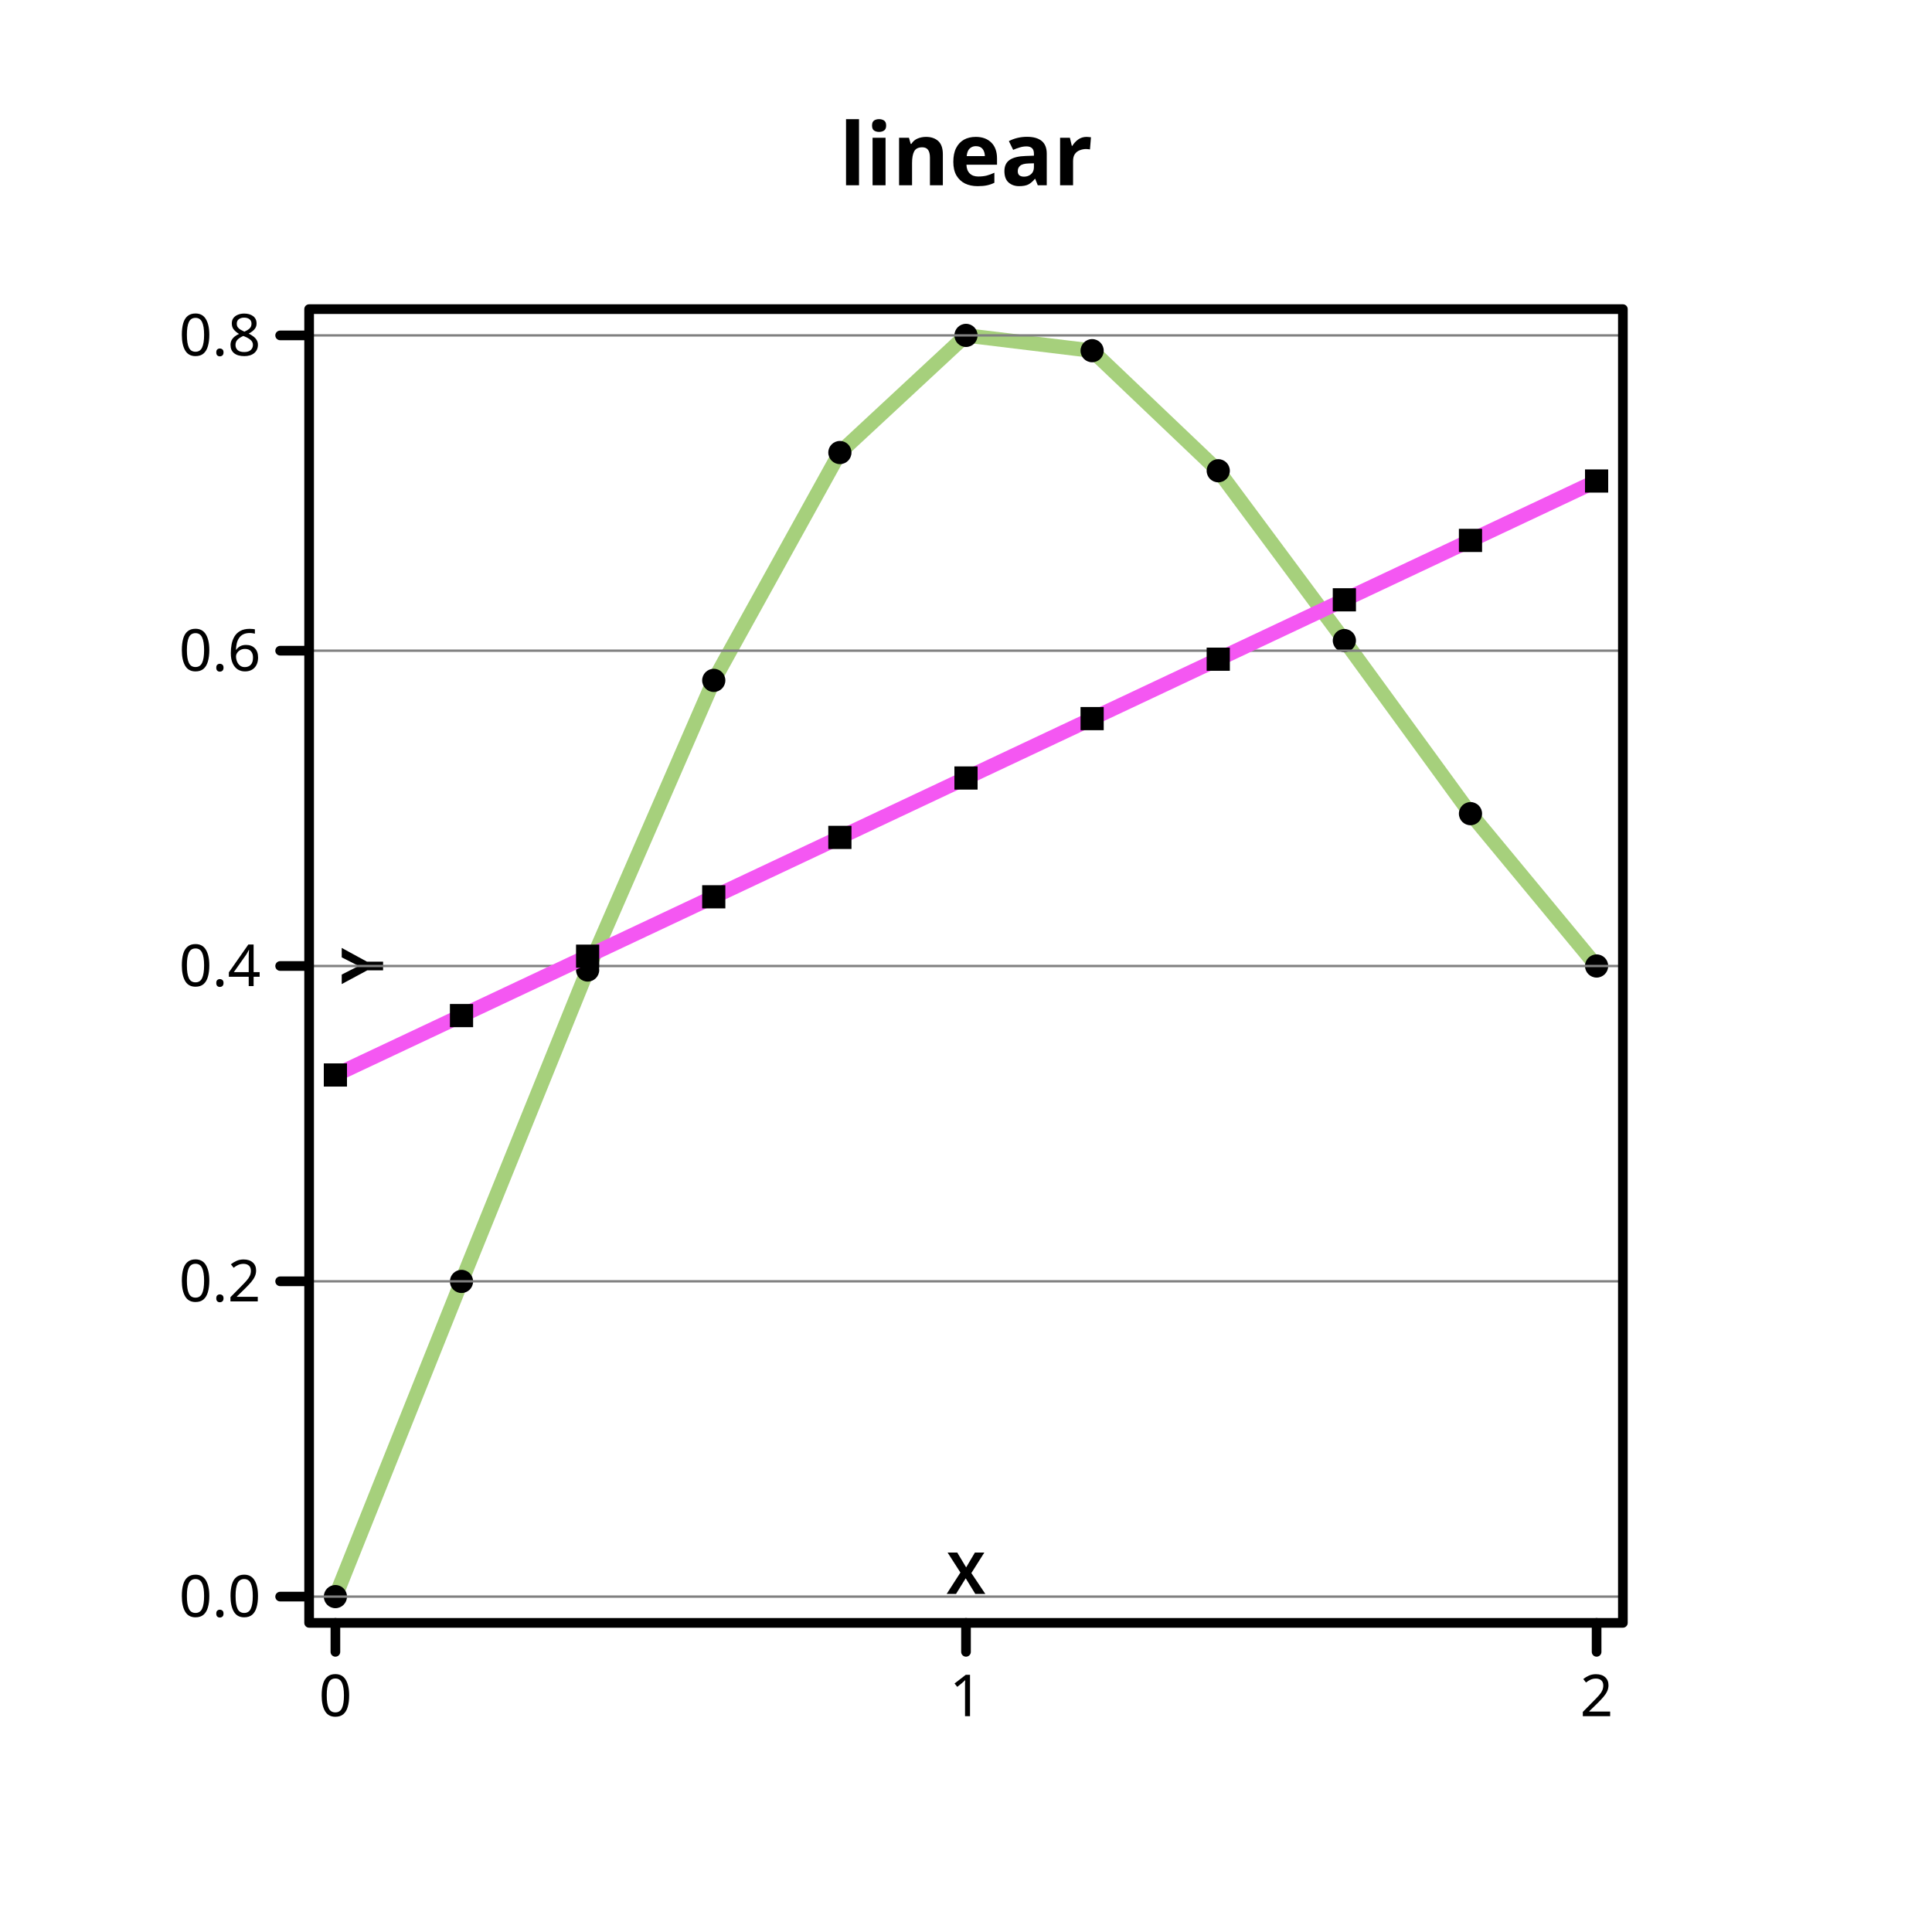
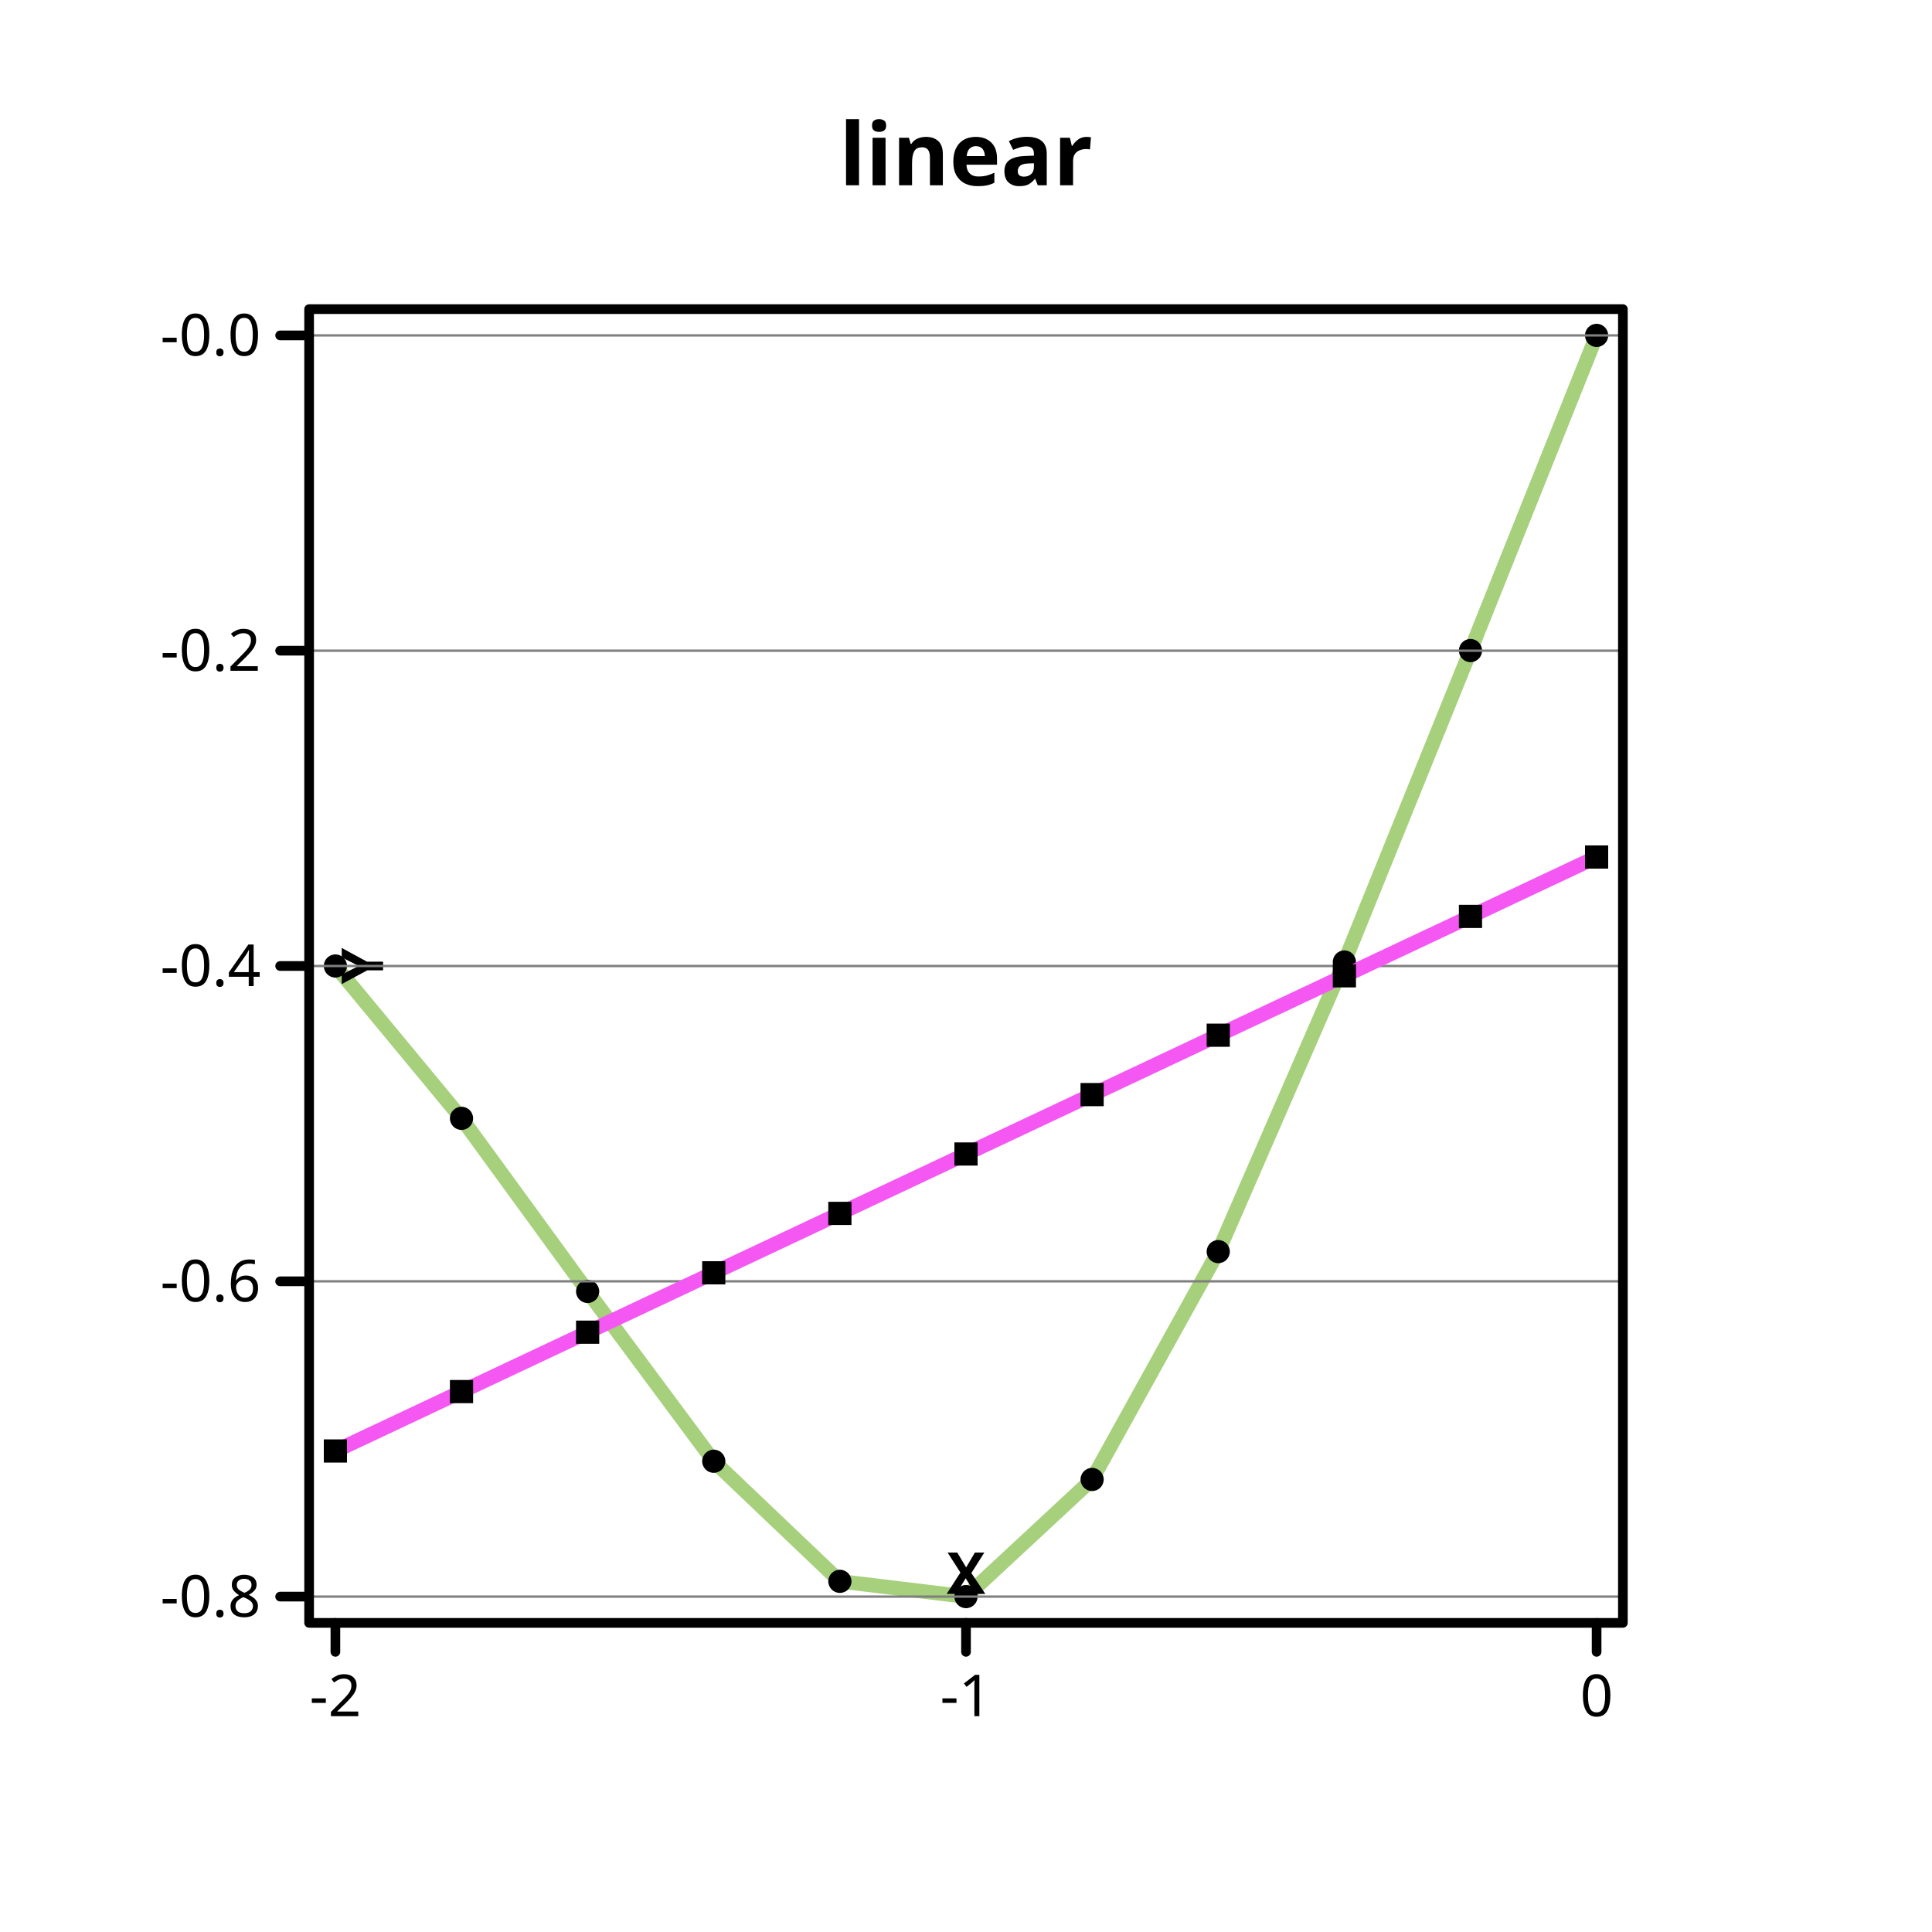
- <svg xmlns="http://www.w3.org/2000/svg" width="400" height="400" viewbox="0 0 400 400" preserveAspectRatio="xMidYMid meet">
+ <svg xmlns="http://www.w3.org/2000/svg" preserveAspectRatio="xMidYMid meet" width="400" height="400" viewbox="0 0 400 400">
  <defs>
    <marker markerWidth="2%" markerHeight="2%" id="circle" viewBox="0 0 10 10 " refX="5" refY="5" markerUnits="userSpaceOnUse">
-       <circle fill="none" stroke="black" cx="5" cy="5" r="3" />
+       <circle cx="5" cy="5" r="3" fill="none" stroke="black" />
    </marker>
-     <marker markerWidth="2%" markerHeight="2%" id="filled-circle" viewBox="0 0 10 10 " refX="5" refY="5" markerUnits="userSpaceOnUse">
-       <circle cx="5" cy="5" r="3" fill="black" stroke="none" />
+     <marker refY="5" markerUnits="userSpaceOnUse" markerWidth="2%" markerHeight="2%" id="filled-circle" viewBox="0 0 10 10 " refX="5">
+       <circle r="3" fill="black" stroke="none" cx="5" cy="5" />
    </marker>
-     <marker viewBox="0 0 10 10 " refX="5" refY="5" markerUnits="userSpaceOnUse" markerWidth="2%" markerHeight="2%" id="square">
-       <rect stroke="black" x="2" y="2" width="6" height="6" fill="none" />
+     <marker markerWidth="2%" markerHeight="2%" id="square" viewBox="0 0 10 10 " refX="5" refY="5" markerUnits="userSpaceOnUse">
+       <rect y="2" width="6" height="6" fill="none" stroke="black" x="2" />
    </marker>
-     <marker refX="5" refY="5" markerUnits="userSpaceOnUse" markerWidth="2%" markerHeight="2%" id="filled-square" viewBox="0 0 10 10 ">
-       <rect x="2" y="2" width="6" height="6" fill="black" stroke="none" />
+     <marker viewBox="0 0 10 10 " refX="5" refY="5" markerUnits="userSpaceOnUse" markerWidth="2%" markerHeight="2%" id="filled-square">
+       <rect y="2" width="6" height="6" fill="black" stroke="none" x="2" />
    </marker>
  </defs>
-   <g stroke-width="3px" stroke-linecap="round" marker-start="url(#filled-circle)" transform="translate(64 336 )scale(1 -1 )" fill="none" marker-mid="url(#filled-circle)" stroke="hsl(90, 47%, 65%)" stroke-linejoin="round" marker-end="url(#filled-circle)">
-     <path vector-effect="non-scaling-stroke" d="M5.440000e+00,5.440000e+00 L3.155200e+01,7.069390e+01 L5.766400e+01,1.351697e+02 L8.377600e+01,1.951339e+02 L1.098880e+02,2.423050e+02 L136,2.665600e+02 L1.621120e+02,2.633957e+02 L1.882240e+02,2.385353e+02 L2.143360e+02,2.033781e+02 L2.404480e+02,1.675413e+02 L2.665600e+02,136 " />
+   <g stroke="hsl(90, 47%, 65%)" stroke-width="3px" stroke-linecap="round" marker-mid="url(#filled-circle)" marker-end="url(#filled-circle)" transform="translate(64 336 )scale(1 -1 )" fill="none" marker-start="url(#filled-circle)" stroke-linejoin="round">
+     <path vector-effect="non-scaling-stroke" d="M5.440000e+00,1.360000e+02 L3.155200e+01,1.044587e+02 L5.766400e+01,6.862186e+01 L8.377600e+01,3.346471e+01 L1.098880e+02,8.604257e+00 L136,5.440000e+00 L1.621120e+02,2.969498e+01 L1.882240e+02,7.686608e+01 L2.143360e+02,1.368303e+02 L2.404480e+02,2.013061e+02 L2.665600e+02,2.665600e+02 " />
  </g>
-   <g fill="none" stroke="black" stroke-width="2px" stroke-linecap="round" stroke-linejoin="round" transform="translate(64 336 )scale(1 -1 )">
+   <g stroke-linejoin="round" transform="translate(64 336 )scale(1 -1 )" fill="none" stroke="black" stroke-width="2px" stroke-linecap="round">
    <path vector-effect="non-scaling-stroke" d="M5.440000e+00,0 L5.440000e+00,-6 M136,0 L136,-6 M2.665600e+02,0 L2.665600e+02,-6 " />
  </g>
-   <g stroke="black" transform="translate(64 336 )scale(1 1 )" font-size="12px" text-anchor="middle" dominant-baseline="hanging" font-family="sans-serif" fill="black" stroke-linecap="round" stroke-linejoin="round" font-style="normal" font-weight="normal" stroke-width="2px">
-     <text dominant-baseline="hanging" stroke="none" vector-effect="non-scaling-stroke" x="5.440000e+00" y="10">0</text>
-     <text vector-effect="non-scaling-stroke" x="136" y="10" dominant-baseline="hanging" stroke="none">1</text>
-     <text stroke="none" vector-effect="non-scaling-stroke" x="2.665600e+02" y="10" dominant-baseline="hanging">2</text>
+   <g stroke-width="2px" transform="translate(64 336 )scale(1 1 )" font-family="sans-serif" dominant-baseline="hanging" font-size="12px" text-anchor="middle" fill="black" stroke="black" stroke-linejoin="round" font-weight="normal" font-style="normal" stroke-linecap="round">
+     <text dominant-baseline="hanging" stroke="none" vector-effect="non-scaling-stroke" x="5.440000e+00" y="10">-2</text>
+     <text dominant-baseline="hanging" stroke="none" vector-effect="non-scaling-stroke" x="136" y="10">-1</text>
+     <text y="10" dominant-baseline="hanging" stroke="none" vector-effect="non-scaling-stroke" x="2.665600e+02">0</text>
  </g>
-   <g transform="translate(64 336 )scale(1 1 )rotate(0 0 0 )" dominant-baseline="baseline" font-family="sans-serif" font-weight="bold" stroke-linejoin="round" font-size="12px" font-style="normal" text-anchor="middle" fill="black" stroke="black" stroke-width="2px" stroke-linecap="round">
-     <text y="-6" dominant-baseline="baseline" stroke="none" vector-effect="non-scaling-stroke" x="136">X</text>
+   <g font-weight="bold" stroke="black" stroke-linecap="round" text-anchor="middle" font-style="normal" fill="black" dominant-baseline="baseline" font-size="12px" stroke-linejoin="round" stroke-width="2px" transform="translate(64 336 )scale(1 1 )rotate(0 0 0 )" font-family="sans-serif">
+     <text dominant-baseline="baseline" stroke="none" vector-effect="non-scaling-stroke" x="136" y="-6">X</text>
  </g>
-   <g transform="translate(64 336 )scale(1 -1 )" font-style="normal" stroke="black" text-anchor="middle" dominant-baseline="baseline" font-family="sans-serif" stroke-linecap="round" stroke-linejoin="round" font-weight="bold" stroke-width="2px" font-size="12px" fill="black">
-     <path vector-effect="non-scaling-stroke" d="M0,5.440000e+00 L-6,5.440000e+00 M0,7.072000e+01 L-6,7.072000e+01 M0,136 L-6,136 M0,2.012800e+02 L-6,2.012800e+02 M0,2.665600e+02 L-6,2.665600e+02 " />
+   <g font-style="normal" fill="black" stroke="black" font-family="sans-serif" stroke-linejoin="round" stroke-width="2px" stroke-linecap="round" transform="translate(64 336 )scale(1 -1 )" text-anchor="middle" dominant-baseline="baseline" font-size="12px" font-weight="bold">
+     <path d="M0,5.440000e+00 L-6,5.440000e+00 M0,7.072000e+01 L-6,7.072000e+01 M0,1.360000e+02 L-6,1.360000e+02 M0,2.012800e+02 L-6,2.012800e+02 M0,2.665600e+02 L-6,2.665600e+02 " vector-effect="non-scaling-stroke" />
  </g>
-   <g stroke-linejoin="round" font-style="normal" font-weight="normal" fill="black" stroke-linecap="round" transform="translate(64 336 )scale(1 1 )" font-size="12px" text-anchor="end" dominant-baseline="middle" font-family="sans-serif" stroke="black" stroke-width="2px">
-     <text x="-10" y="-5.440000e+00" dominant-baseline="middle" stroke="none" vector-effect="non-scaling-stroke">0.0</text>
-     <text y="-7.072000e+01" dominant-baseline="middle" stroke="none" vector-effect="non-scaling-stroke" x="-10">0.2</text>
-     <text stroke="none" vector-effect="non-scaling-stroke" x="-10" y="-136" dominant-baseline="middle">0.4</text>
-     <text y="-2.012800e+02" dominant-baseline="middle" stroke="none" vector-effect="non-scaling-stroke" x="-10">0.6</text>
-     <text x="-10" y="-2.665600e+02" dominant-baseline="middle" stroke="none" vector-effect="non-scaling-stroke">0.8</text>
+   <g stroke-width="2px" font-family="sans-serif" font-style="normal" fill="black" font-weight="normal" stroke-linecap="round" transform="translate(64 336 )scale(1 1 )" text-anchor="end" stroke="black" dominant-baseline="middle" stroke-linejoin="round" font-size="12px">
+     <text y="-5.440000e+00" dominant-baseline="middle" stroke="none" vector-effect="non-scaling-stroke" x="-10">-0.8</text>
+     <text y="-7.072000e+01" dominant-baseline="middle" stroke="none" vector-effect="non-scaling-stroke" x="-10">-0.6</text>
+     <text stroke="none" vector-effect="non-scaling-stroke" x="-10" y="-1.360000e+02" dominant-baseline="middle">-0.4</text>
+     <text stroke="none" vector-effect="non-scaling-stroke" x="-10" y="-2.012800e+02" dominant-baseline="middle">-0.2</text>
+     <text vector-effect="non-scaling-stroke" x="-10" y="-2.665600e+02" dominant-baseline="middle" stroke="none">-0.0</text>
  </g>
-   <g stroke-linejoin="round" font-family="sans-serif" font-weight="bold" transform="translate(64 336 )scale(1 1 )rotate(-90 0 0 )" font-size="12px" font-style="normal" fill="black" stroke="black" stroke-width="2px" stroke-linecap="round" text-anchor="middle" dominant-baseline="hanging">
-     <text x="136" y="6" dominant-baseline="hanging" stroke="none" vector-effect="non-scaling-stroke">Y</text>
+   <g stroke-linejoin="round" stroke-width="2px" stroke-linecap="round" font-style="normal" text-anchor="middle" fill="black" font-weight="bold" stroke="black" transform="translate(64 336 )scale(1 1 )rotate(-90 0 0 )" font-family="sans-serif" dominant-baseline="hanging" font-size="12px">
+     <text vector-effect="non-scaling-stroke" x="136" y="6" dominant-baseline="hanging" stroke="none">Y</text>
  </g>
-   <g font-family="sans-serif" stroke-linecap="round" transform="translate(64 336 )scale(1 -1 )" font-size="12px" font-style="normal" fill="black" text-anchor="middle" stroke-linejoin="round" stroke="gray" stroke-width="0.5px" dominant-baseline="hanging" font-weight="bold">
-     <path d="M0,5.440000e+00 L272,5.440000e+00 M0,7.072000e+01 L272,7.072000e+01 M0,136 L272,136 M0,2.012800e+02 L272,2.012800e+02 M0,2.665600e+02 L272,2.665600e+02 " vector-effect="non-scaling-stroke" />
+   <g fill="black" font-size="12px" font-weight="bold" transform="translate(64 336 )scale(1 -1 )" font-family="sans-serif" font-style="normal" stroke-linecap="round" dominant-baseline="hanging" stroke-linejoin="round" text-anchor="middle" stroke="gray" stroke-width="0.5px">
+     <path d="M0,5.440000e+00 L272,5.440000e+00 M0,7.072000e+01 L272,7.072000e+01 M0,1.360000e+02 L272,1.360000e+02 M0,2.012800e+02 L272,2.012800e+02 M0,2.665600e+02 L272,2.665600e+02 " vector-effect="non-scaling-stroke" />
  </g>
-   <g dominant-baseline="hanging" stroke-linejoin="round" transform="translate(64 336 )scale(1 -1 )" text-anchor="middle" stroke="hsl(301, 88%, 65%)" marker-end="url(#filled-square)" marker-mid="url(#filled-square)" stroke-width="3px" font-weight="bold" font-style="normal" font-size="12px" fill="none" marker-start="url(#filled-square)" font-family="sans-serif" stroke-linecap="round">
-     <path vector-effect="non-scaling-stroke" d="M5.440000e+00,1.134363e+02 L3.155200e+01,1.257336e+02 L5.766400e+01,1.380310e+02 L8.377600e+01,1.503283e+02 L1.098880e+02,1.626257e+02 L136,1.749230e+02 L1.621120e+02,1.872204e+02 L1.882240e+02,1.995177e+02 L2.143360e+02,2.118151e+02 L2.404480e+02,2.241124e+02 L2.665600e+02,2.364097e+02 " />
+   <g text-anchor="middle" dominant-baseline="hanging" stroke="hsl(301, 88%, 65%)" transform="translate(64 336 )scale(1 -1 )" font-family="sans-serif" font-style="normal" fill="none" marker-start="url(#filled-square)" font-size="12px" stroke-width="3px" font-weight="bold" stroke-linecap="round" marker-end="url(#filled-square)" stroke-linejoin="round" marker-mid="url(#filled-square)">
+     <path vector-effect="non-scaling-stroke" d="M5.440000e+00,3.559025e+01 L3.155200e+01,4.788760e+01 L5.766400e+01,6.018495e+01 L8.377600e+01,7.248230e+01 L1.098880e+02,8.477965e+01 L136,9.707700e+01 L1.621120e+02,1.093743e+02 L1.882240e+02,1.216717e+02 L2.143360e+02,1.339690e+02 L2.404480e+02,1.462664e+02 L2.665600e+02,1.585637e+02 " />
  </g>
-   <g dominant-baseline="hanging" font-family="sans-serif" font-style="normal" text-anchor="middle" fill="none" stroke-linecap="round" stroke-linejoin="round" stroke-width="2px" font-weight="bold" stroke="black" font-size="12px">
-     <rect vector-effect="non-scaling-stroke" x="64" y="64" width="272" height="272" />
-     <g font-size="18px" fill="black" dominant-baseline="middle">
-       <text vector-effect="non-scaling-stroke" x="200" y="32" dominant-baseline="middle" stroke="none">linear</text>
+   <g font-size="12px" font-style="normal" text-anchor="middle" font-weight="bold" stroke-linejoin="round" font-family="sans-serif" fill="none" stroke="black" dominant-baseline="hanging" stroke-width="2px" stroke-linecap="round">
+     <rect height="272" vector-effect="non-scaling-stroke" x="64" y="64" width="272" />
+     <g font-size="18px" dominant-baseline="middle" fill="black">
+       <text x="200" y="32" dominant-baseline="middle" stroke="none" vector-effect="non-scaling-stroke">linear</text>
    </g>
  </g>
</svg>
